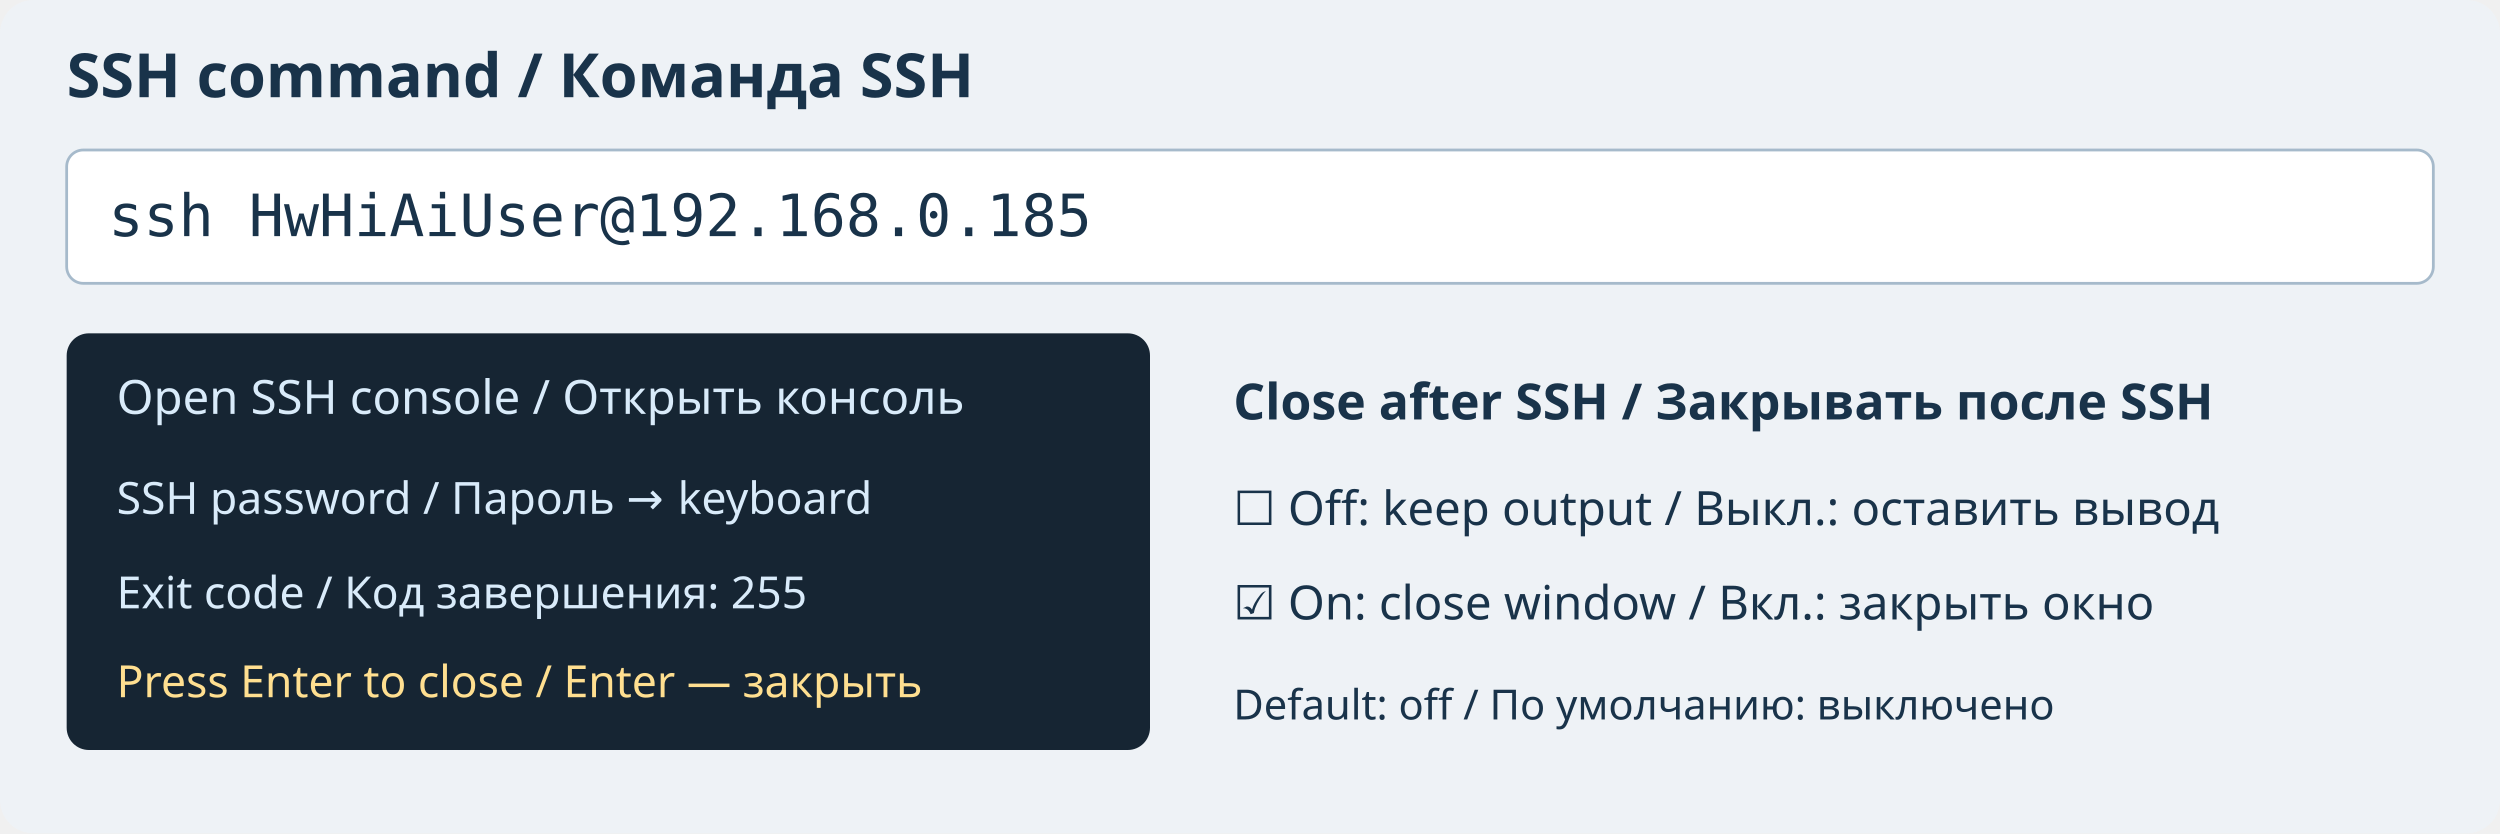
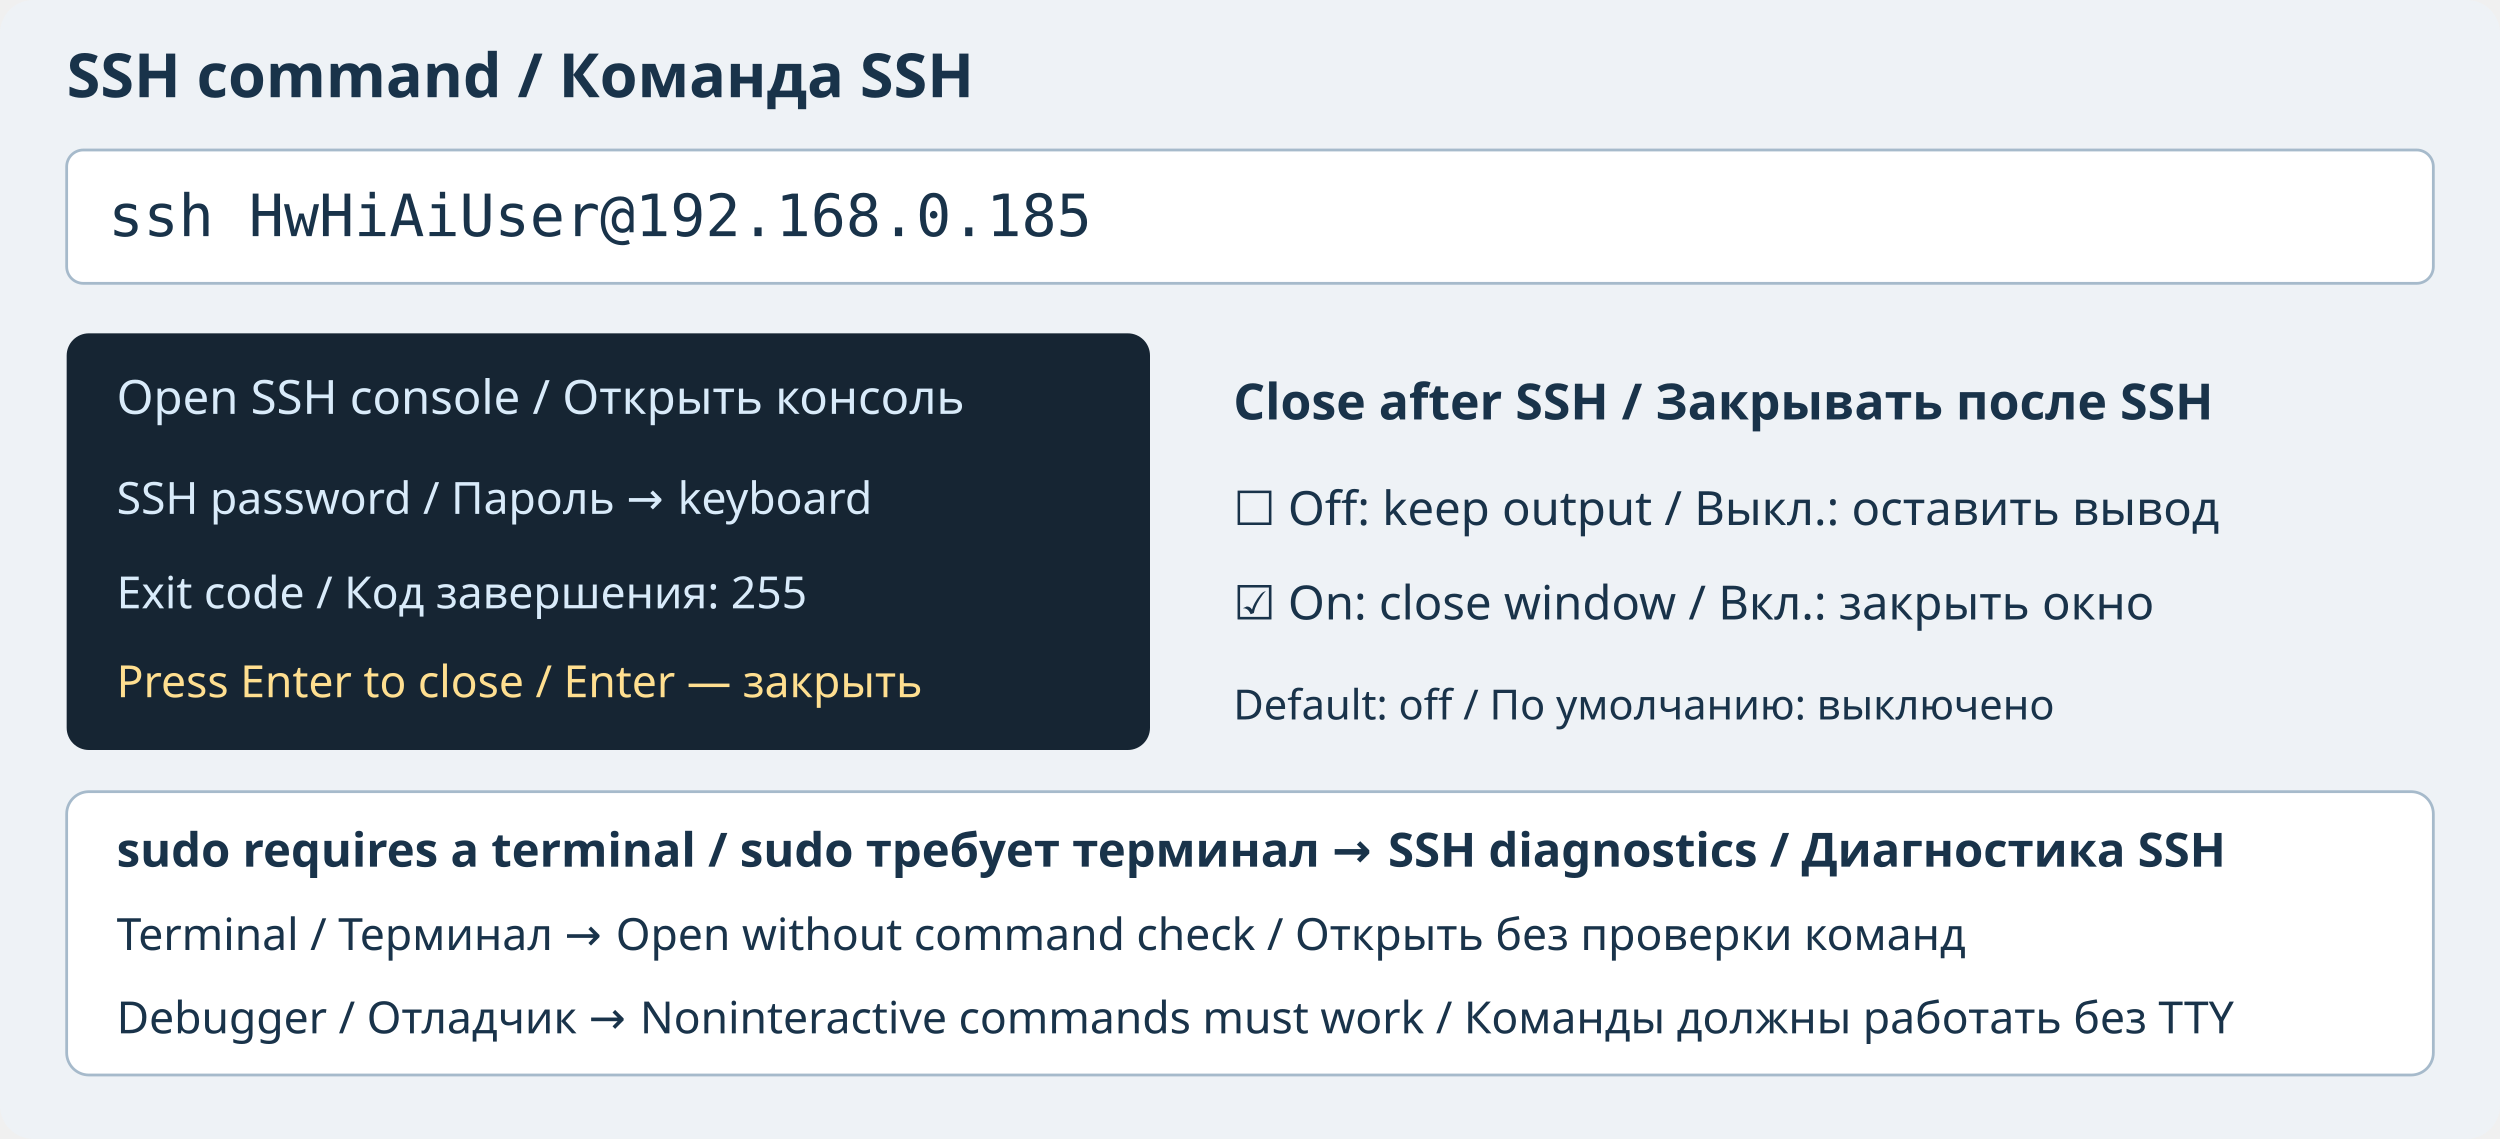
- <svg xmlns="http://www.w3.org/2000/svg" width="900" height="300" viewBox="0 0 900 300">
-   <rect width="900" height="300" rx="12" fill="#eef2f6" />
+ <svg xmlns="http://www.w3.org/2000/svg" width="900" height="410" viewBox="0 0 900 410">
+   <rect width="900" height="410" rx="12" fill="#eef2f6" />
  <g font-family="sans-serif" fill="#19334a">
    <text x="24" y="35" font-size="22" font-weight="bold">SSH command / Команда SSH</text>
    <rect x="24" y="54" width="852" height="48" rx="6" fill="white" stroke="#a6bacb" />
    <text x="39" y="85" font-family="monospace" font-size="21">ssh HwHiAiUser@192.168.0.185</text>
    <rect x="24" y="120" width="390" height="150" rx="8" fill="#162533" />
    <text x="42" y="149" fill="#d9ebfa" font-size="17">Open SSH console / Открыть консоль</text>
    <text x="42" y="185" fill="#d9ebfa" font-size="16">SSH password / Пароль → keyboard</text>
    <text x="42" y="219" fill="#d9ebfa" font-size="16">Exit code / Код завершения: 255</text>
    <text x="42" y="251" fill="#ffdf90" font-size="16">Press Enter to close / Enter — закрыть</text>
    <text x="444" y="151" font-size="18" font-weight="bold">Close after SSH / Закрывать после SSH</text>
    <text x="444" y="189" font-size="17">☐ Off: keep output / Выкл.: оставить вывод</text>
    <text x="444" y="223" font-size="17">☑ On: close window / Вкл.: закрыть окно</text>
    <text x="444" y="259" font-size="15">Default: off / По умолчанию: выключено</text>
+     <rect x="24" y="285" width="852" height="102" rx="8" fill="white" stroke="#a6bacb" />
+     <text x="42" y="312" font-size="17" font-weight="bold">sudo requires a terminal / sudo требует терминал → SSH diagnostics / Диагностика SSH</text>
+     <text x="42" y="342" font-size="16">Terminal / Терминал → Open without command check / Открыть без проверки команд</text>
+     <text x="42" y="372" font-size="16">Debugger / Отладчик → Noninteractive commands must work / Команды должны работать без TTY</text>
  </g>
</svg>
